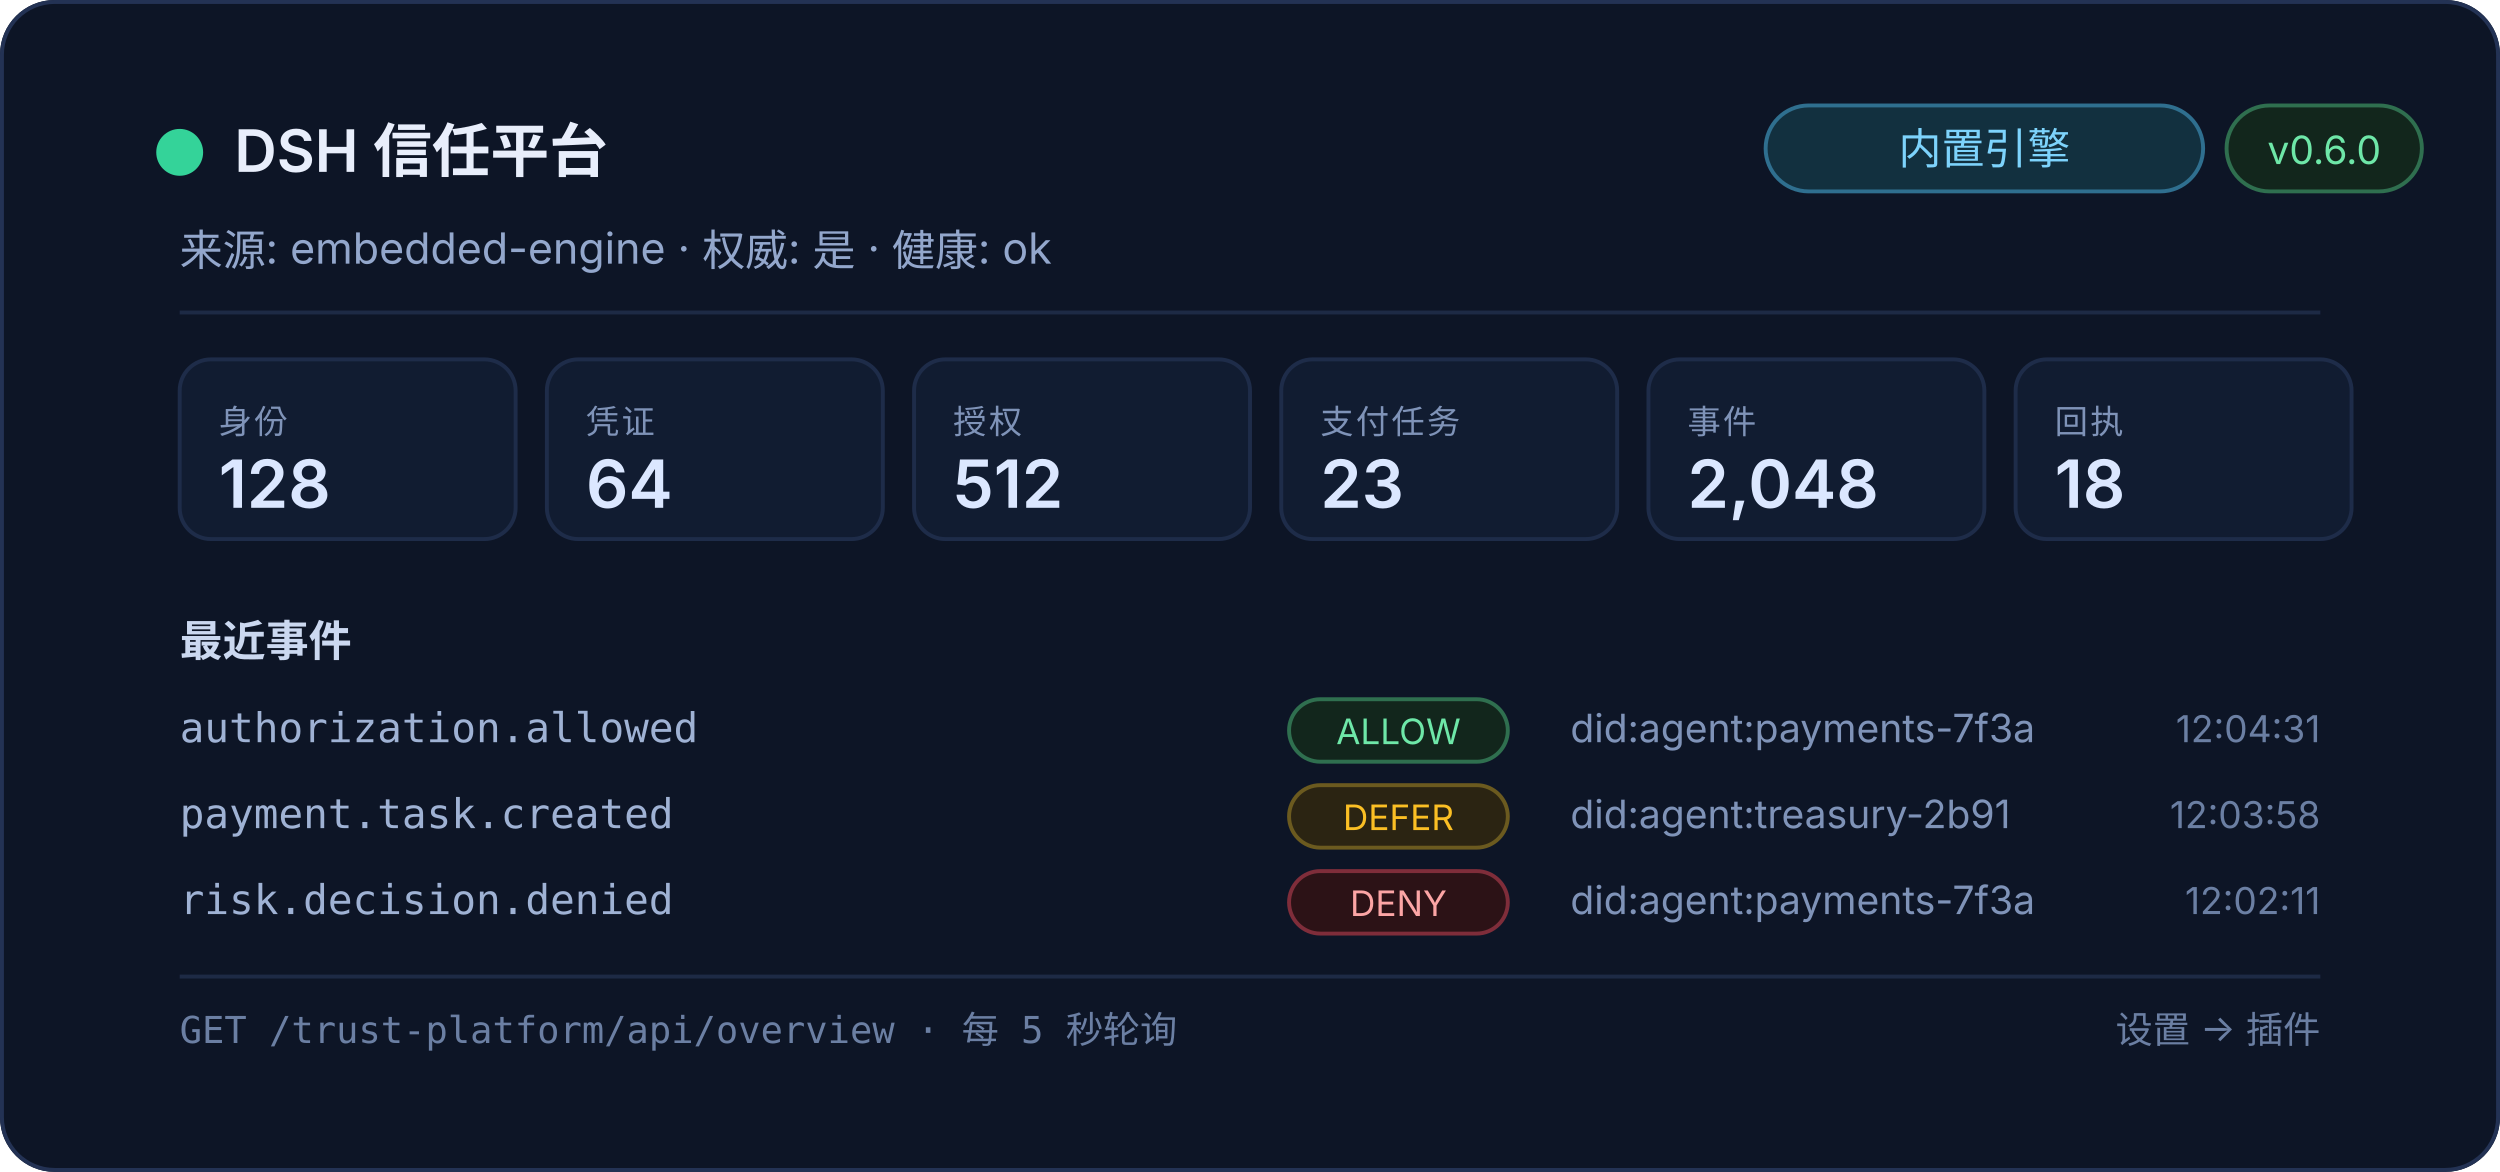
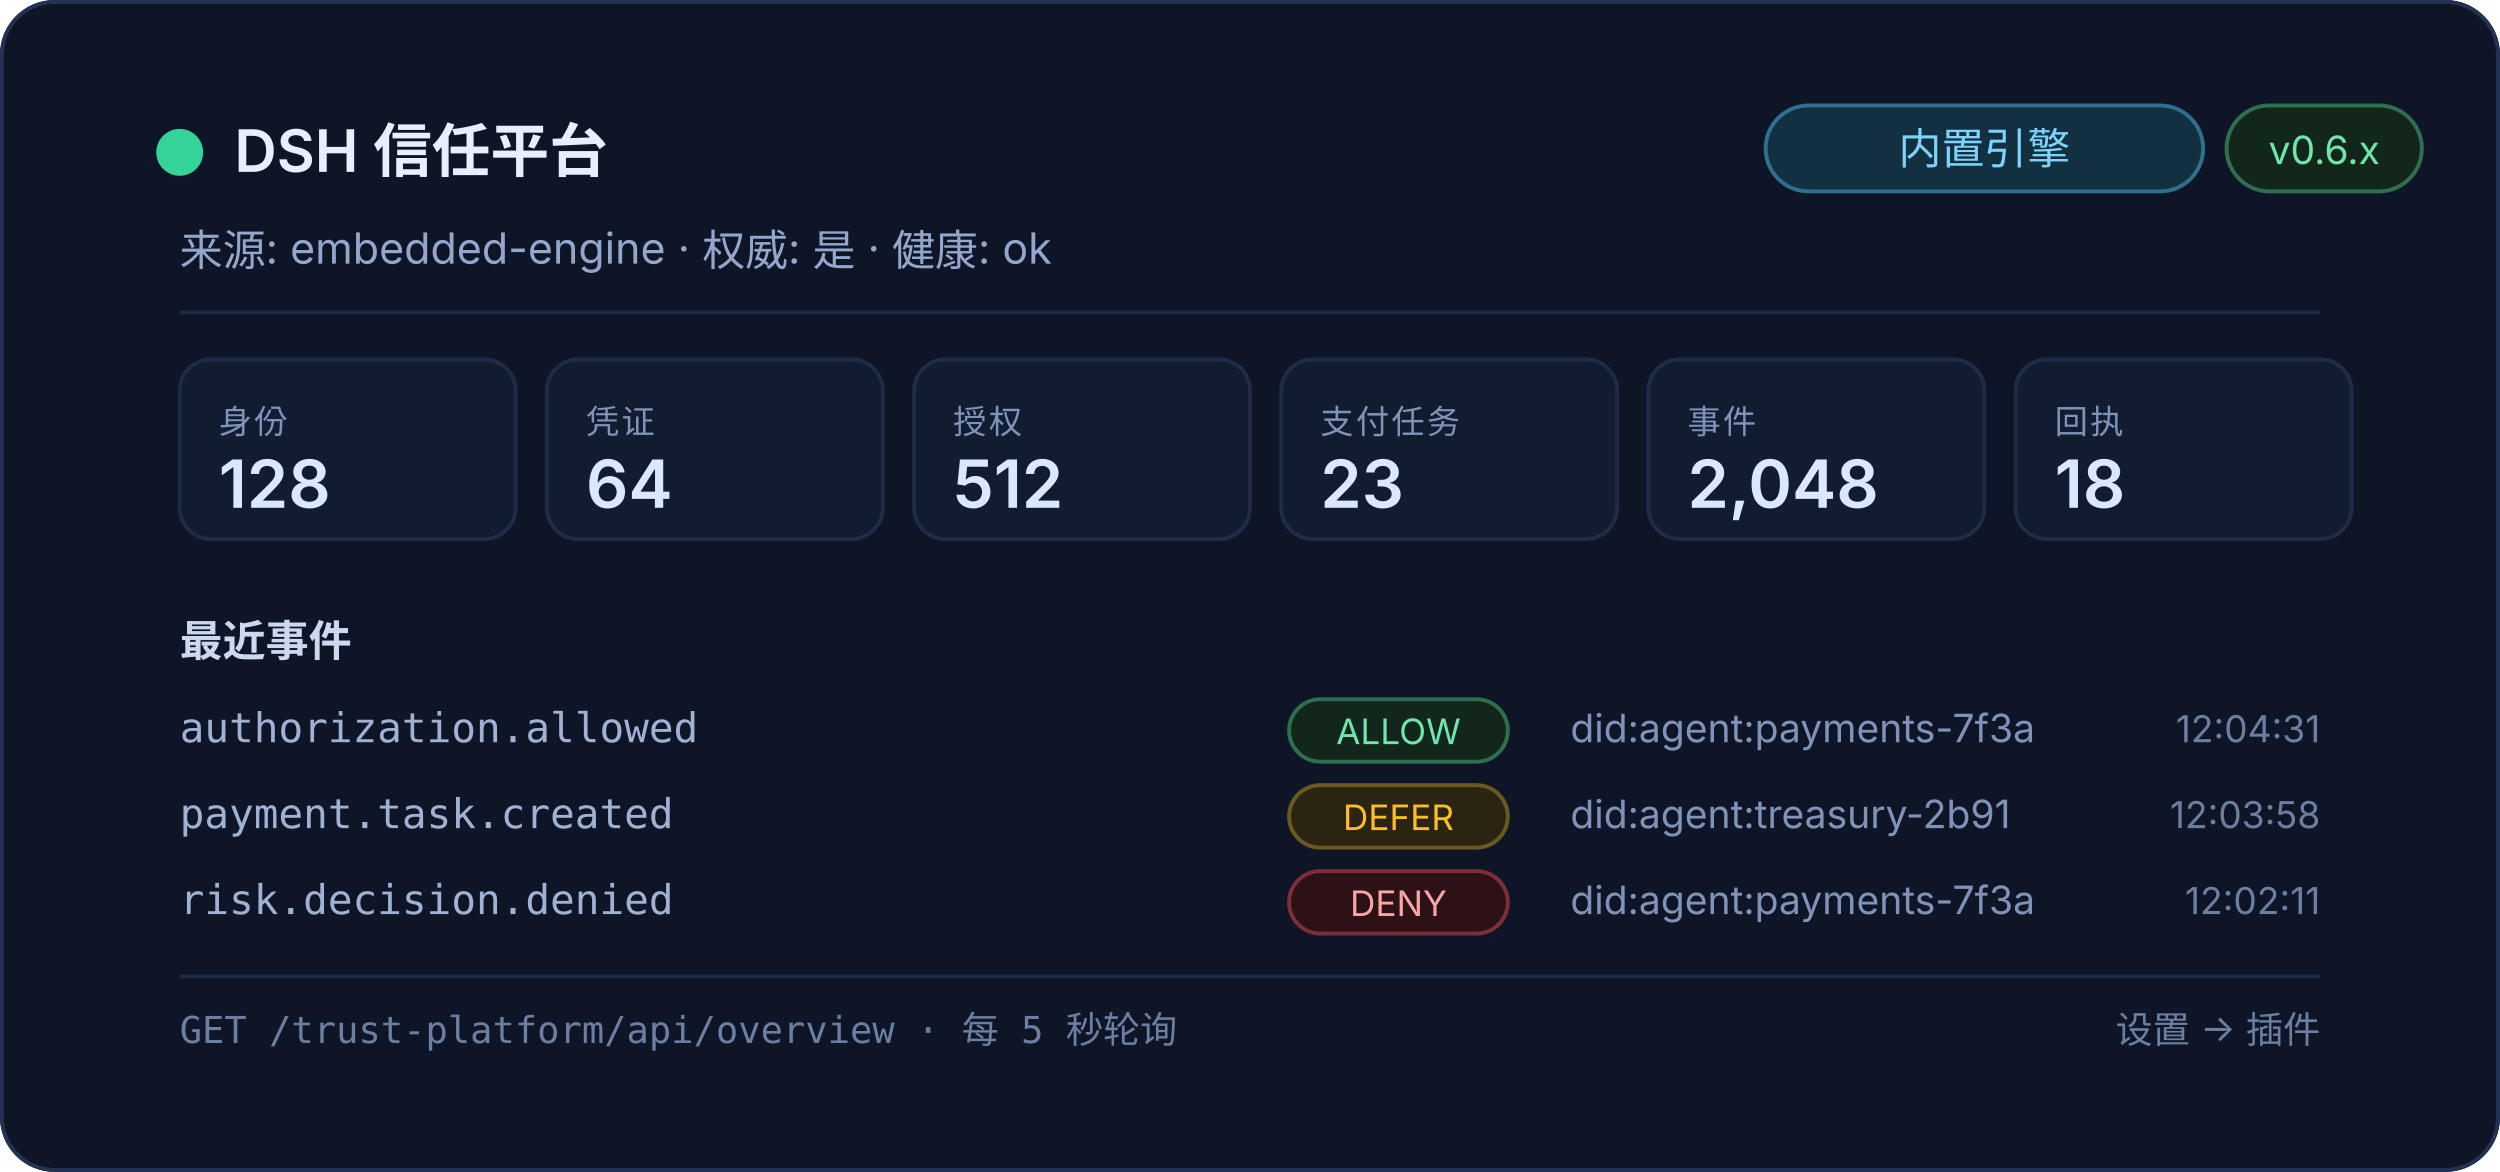
<svg xmlns="http://www.w3.org/2000/svg" width="640" height="300" viewBox="0 0 640 300" role="img" aria-labelledby="tpzh-title tpzh-desc">
  <rect width="640" height="300" rx="14" fill="#0d1526" />
  <rect x="0.5" y="0.5" width="639" height="299" rx="13.5" fill="none" stroke="#233254" />
  <circle cx="46" cy="39" r="6" fill="#34d399" />
  <text x="60" y="44" font-family="ui-sans-serif, system-ui, -apple-system, 'Microsoft YaHei', 'PingFang SC', sans-serif" font-size="15" font-weight="600" fill="#e8eefb">DSH 信任平台</text>
  <rect x="452" y="27" width="112" height="22" rx="11" fill="#12303f" stroke="#2f6f8f" />
  <text x="508" y="42" text-anchor="middle" font-family="ui-sans-serif, system-ui, -apple-system, 'Microsoft YaHei', 'PingFang SC', sans-serif" font-size="11" fill="#7dd3fc">内置引擎</text>
  <rect x="570" y="27" width="50" height="22" rx="11" fill="#12261c" stroke="#2f6f4f" />
-   <text x="595" y="42" text-anchor="middle" font-family="ui-sans-serif, system-ui, -apple-system, 'Microsoft YaHei', 'PingFang SC', sans-serif" font-size="10" fill="#6ee7a8">v0.6.0</text>
+   <text x="595" y="42" text-anchor="middle" font-family="ui-sans-serif, system-ui, -apple-system, 'Microsoft YaHei', 'PingFang SC', sans-serif" font-size="10" fill="#6ee7a8">v0.6.x</text>
  <text x="46" y="68" font-family="ui-sans-serif, system-ui, -apple-system, 'Microsoft YaHei', 'PingFang SC', sans-serif" font-size="11" fill="#93a7cc">来源: embedded-engine · 权威: 是 · 健康: ok</text>
  <line x1="46" y1="80" x2="594" y2="80" stroke="#1d2a45" />
  <rect x="46" y="92" width="86" height="46" rx="8" fill="#111c31" stroke="#1e2c49" />
  <text x="56" y="111" font-family="ui-sans-serif, system-ui, -apple-system, 'Microsoft YaHei', 'PingFang SC', sans-serif" font-size="8.5" letter-spacing="0.6" fill="#7f93b8">身份</text>
  <text x="56" y="130" font-family="ui-sans-serif, system-ui, -apple-system, 'Microsoft YaHei', 'PingFang SC', sans-serif" font-size="17" font-weight="600" fill="#dbe7ff">128</text>
  <rect x="140" y="92" width="86" height="46" rx="8" fill="#111c31" stroke="#1e2c49" />
  <text x="150" y="111" font-family="ui-sans-serif, system-ui, -apple-system, 'Microsoft YaHei', 'PingFang SC', sans-serif" font-size="8.5" letter-spacing="0.6" fill="#7f93b8">凭证</text>
  <text x="150" y="130" font-family="ui-sans-serif, system-ui, -apple-system, 'Microsoft YaHei', 'PingFang SC', sans-serif" font-size="17" font-weight="600" fill="#dbe7ff">64</text>
  <rect x="234" y="92" width="86" height="46" rx="8" fill="#111c31" stroke="#1e2c49" />
  <text x="244" y="111" font-family="ui-sans-serif, system-ui, -apple-system, 'Microsoft YaHei', 'PingFang SC', sans-serif" font-size="8.5" letter-spacing="0.6" fill="#7f93b8">授权</text>
  <text x="244" y="130" font-family="ui-sans-serif, system-ui, -apple-system, 'Microsoft YaHei', 'PingFang SC', sans-serif" font-size="17" font-weight="600" fill="#dbe7ff">512</text>
  <rect x="328" y="92" width="86" height="46" rx="8" fill="#111c31" stroke="#1e2c49" />
  <text x="338" y="111" font-family="ui-sans-serif, system-ui, -apple-system, 'Microsoft YaHei', 'PingFang SC', sans-serif" font-size="8.5" letter-spacing="0.6" fill="#7f93b8">支付任务</text>
  <text x="338" y="130" font-family="ui-sans-serif, system-ui, -apple-system, 'Microsoft YaHei', 'PingFang SC', sans-serif" font-size="17" font-weight="600" fill="#dbe7ff">23</text>
  <rect x="422" y="92" width="86" height="46" rx="8" fill="#111c31" stroke="#1e2c49" />
  <text x="432" y="111" font-family="ui-sans-serif, system-ui, -apple-system, 'Microsoft YaHei', 'PingFang SC', sans-serif" font-size="8.5" letter-spacing="0.6" fill="#7f93b8">事件</text>
  <text x="432" y="130" font-family="ui-sans-serif, system-ui, -apple-system, 'Microsoft YaHei', 'PingFang SC', sans-serif" font-size="17" font-weight="600" fill="#dbe7ff">2,048</text>
  <rect x="516" y="92" width="86" height="46" rx="8" fill="#111c31" stroke="#1e2c49" />
  <text x="526" y="111" font-family="ui-sans-serif, system-ui, -apple-system, 'Microsoft YaHei', 'PingFang SC', sans-serif" font-size="8.5" letter-spacing="0.6" fill="#7f93b8">回执</text>
  <text x="526" y="130" font-family="ui-sans-serif, system-ui, -apple-system, 'Microsoft YaHei', 'PingFang SC', sans-serif" font-size="17" font-weight="600" fill="#dbe7ff">18</text>
  <text x="46" y="168" font-family="ui-sans-serif, system-ui, -apple-system, 'Microsoft YaHei', 'PingFang SC', sans-serif" font-size="11" font-weight="600" fill="#cbd8f0">最近事件</text>
  <text x="46" y="190" font-family="ui-monospace, SFMono-Regular, 'Cascadia Mono', Consolas, monospace" font-size="10.5" fill="#9fb2d4">authorization.allowed</text>
  <rect x="330" y="179" width="56" height="16" rx="8" fill="#12261c" stroke="#2f6f4f" />
  <text x="358" y="190.5" text-anchor="middle" font-family="ui-sans-serif, system-ui, -apple-system, sans-serif" font-size="9" fill="#6ee7a8">ALLOW</text>
  <text x="402" y="190" font-family="ui-sans-serif, system-ui, -apple-system, sans-serif" font-size="10" fill="#7f93b8">did:agent:payments-7f3a</text>
  <text x="594" y="190" text-anchor="end" font-family="ui-sans-serif, system-ui, -apple-system, sans-serif" font-size="9.5" fill="#6b7fa3">12:04:31</text>
  <text x="46" y="212" font-family="ui-monospace, SFMono-Regular, 'Cascadia Mono', Consolas, monospace" font-size="10.5" fill="#9fb2d4">payment.task.created</text>
  <rect x="330" y="201" width="56" height="16" rx="8" fill="#2b2412" stroke="#6b5a1f" />
  <text x="358" y="212.5" text-anchor="middle" font-family="ui-sans-serif, system-ui, -apple-system, sans-serif" font-size="9" fill="#fbbf24">DEFER</text>
  <text x="402" y="212" font-family="ui-sans-serif, system-ui, -apple-system, sans-serif" font-size="10" fill="#7f93b8">did:agent:treasury-2b91</text>
  <text x="594" y="212" text-anchor="end" font-family="ui-sans-serif, system-ui, -apple-system, sans-serif" font-size="9.5" fill="#6b7fa3">12:03:58</text>
  <text x="46" y="234" font-family="ui-monospace, SFMono-Regular, 'Cascadia Mono', Consolas, monospace" font-size="10.5" fill="#9fb2d4">risk.decision.denied</text>
  <rect x="330" y="223" width="56" height="16" rx="8" fill="#2c1216" stroke="#7f2d3a" />
  <text x="358" y="234.5" text-anchor="middle" font-family="ui-sans-serif, system-ui, -apple-system, sans-serif" font-size="9" fill="#fca5a5">DENY</text>
  <text x="402" y="234" font-family="ui-sans-serif, system-ui, -apple-system, sans-serif" font-size="10" fill="#7f93b8">did:agent:payments-7f3a</text>
  <text x="594" y="234" text-anchor="end" font-family="ui-sans-serif, system-ui, -apple-system, sans-serif" font-size="9.5" fill="#6b7fa3">12:02:11</text>
  <line x1="46" y1="250" x2="594" y2="250" stroke="#1d2a45" />
  <text x="46" y="267" font-family="ui-monospace, SFMono-Regular, 'Cascadia Mono', Consolas, monospace" font-size="9.5" fill="#6b7fa3">GET /trust-platform/api/overview · 每 5 秒轮询</text>
  <text x="594" y="267" text-anchor="end" font-family="ui-sans-serif, system-ui, -apple-system, 'Microsoft YaHei', 'PingFang SC', sans-serif" font-size="9.5" fill="#6b7fa3">设置 → 插件</text>
</svg>
